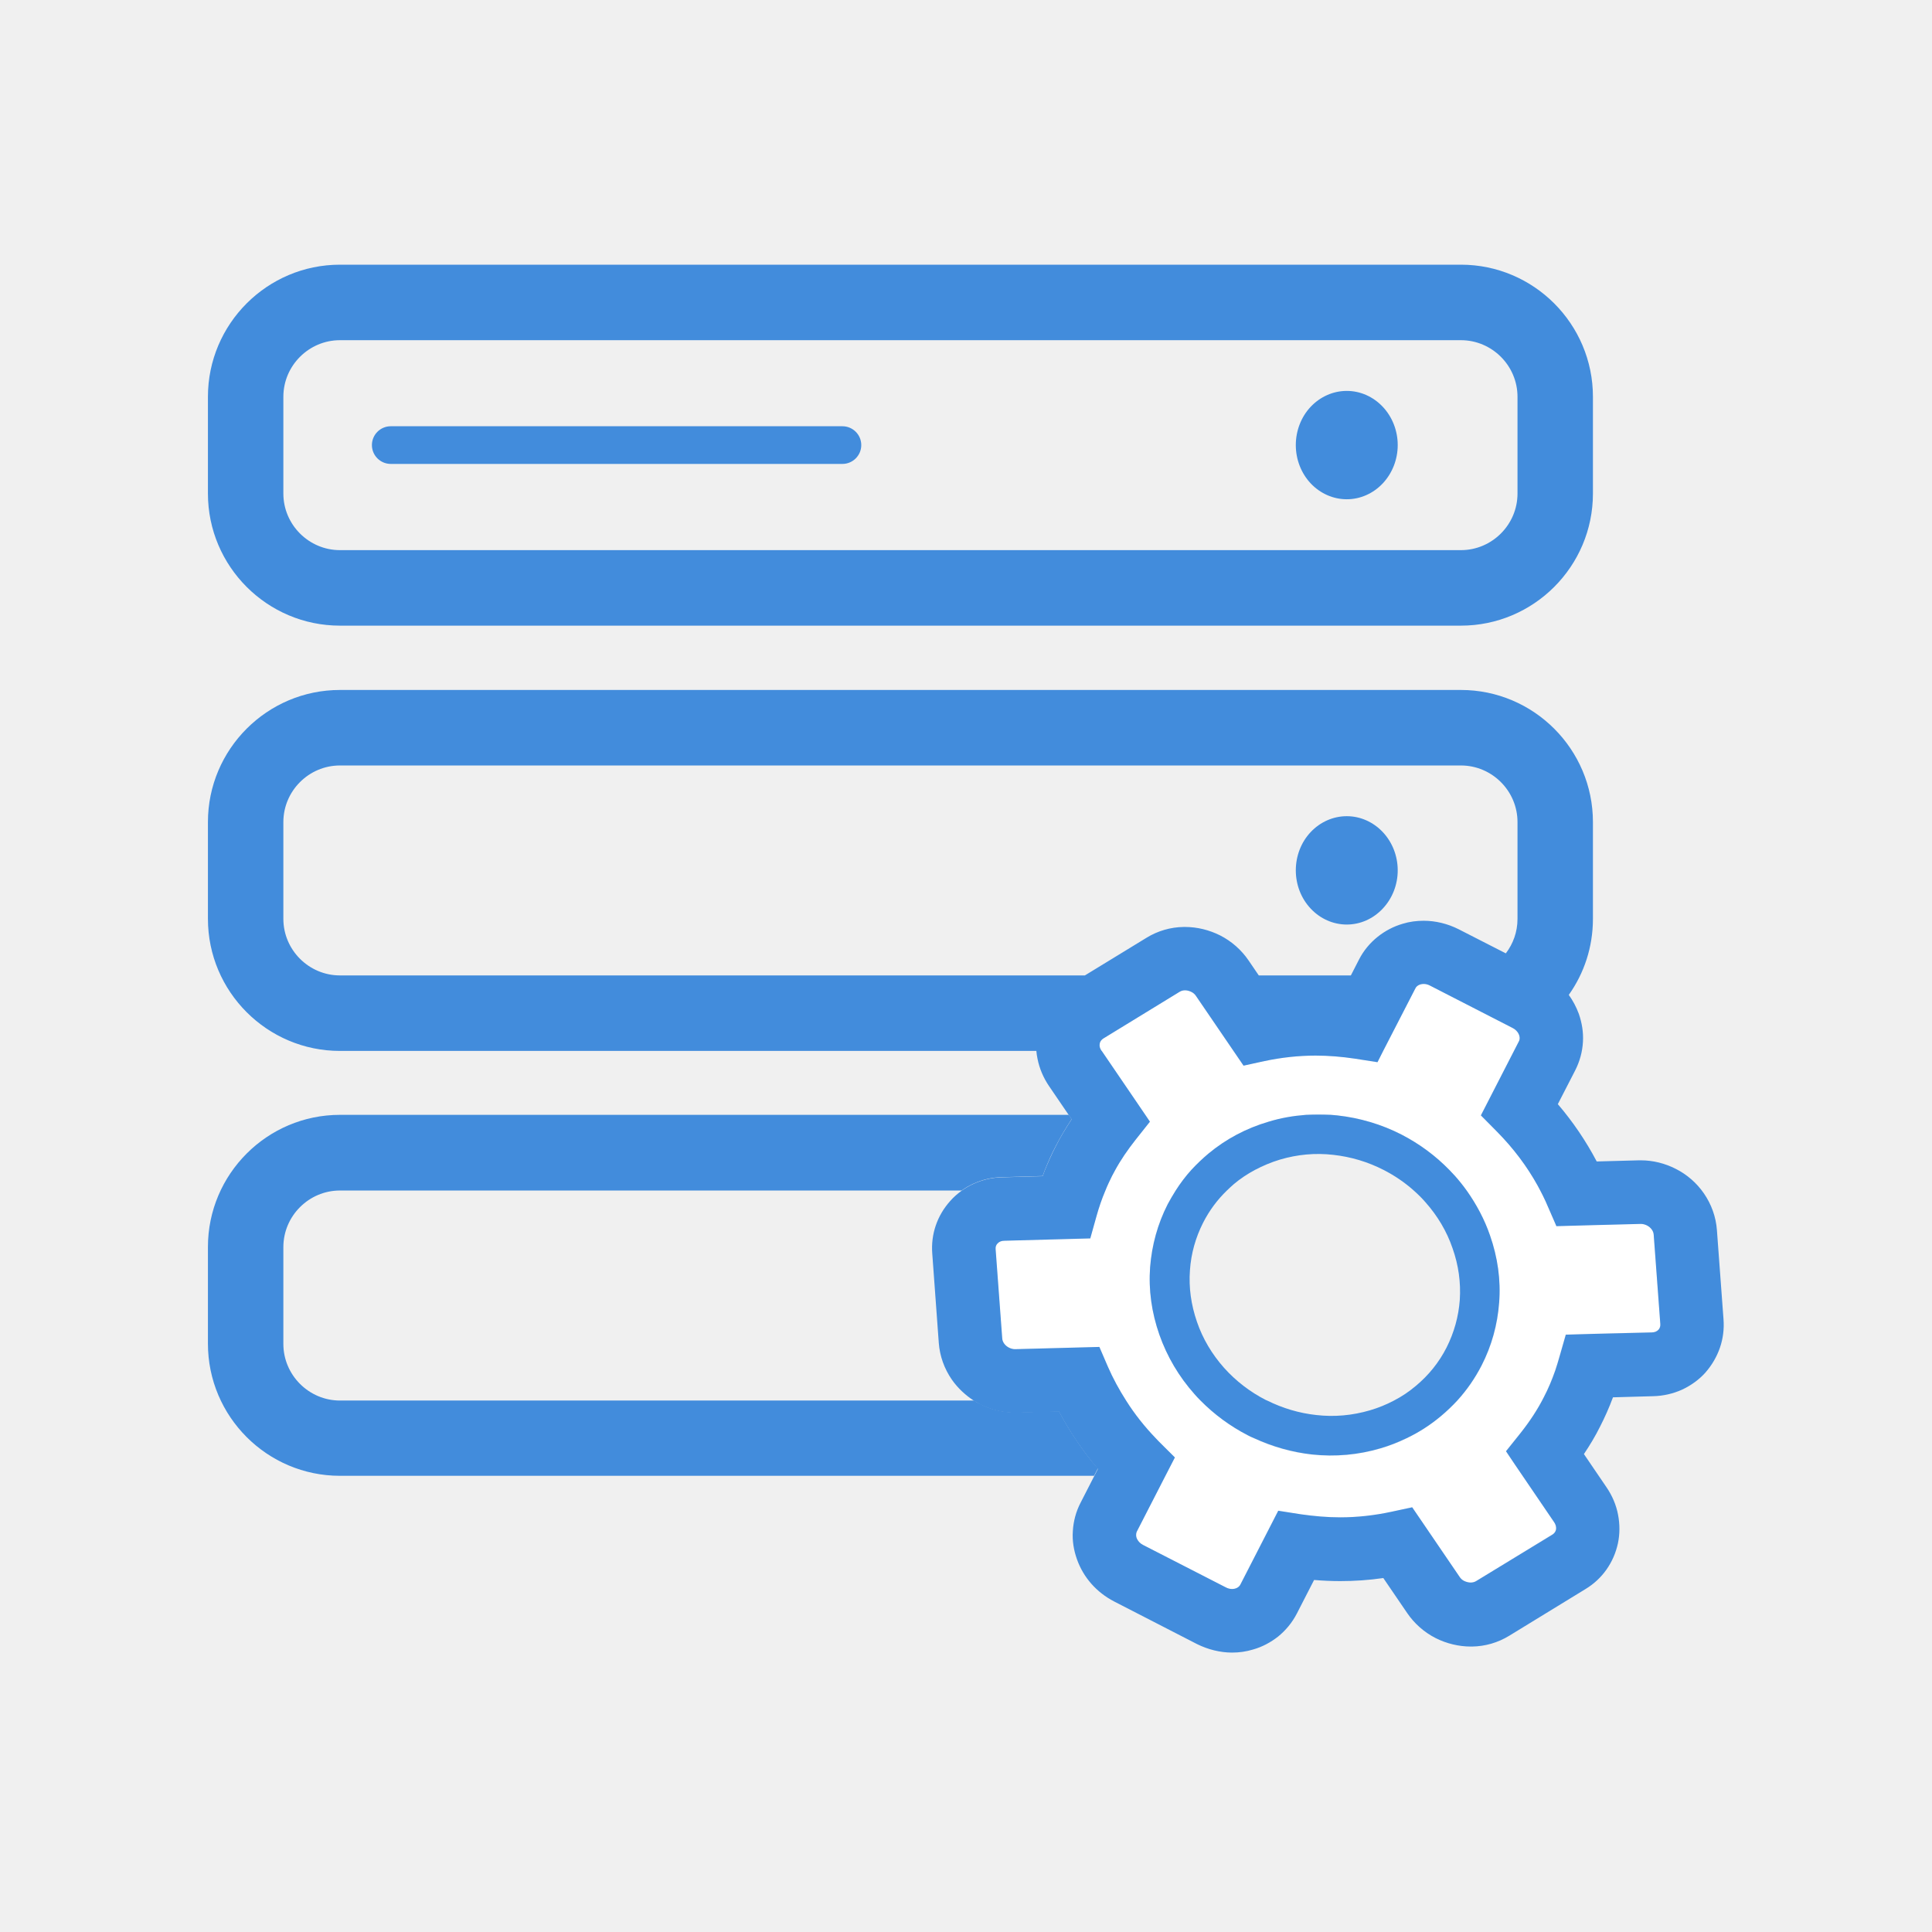
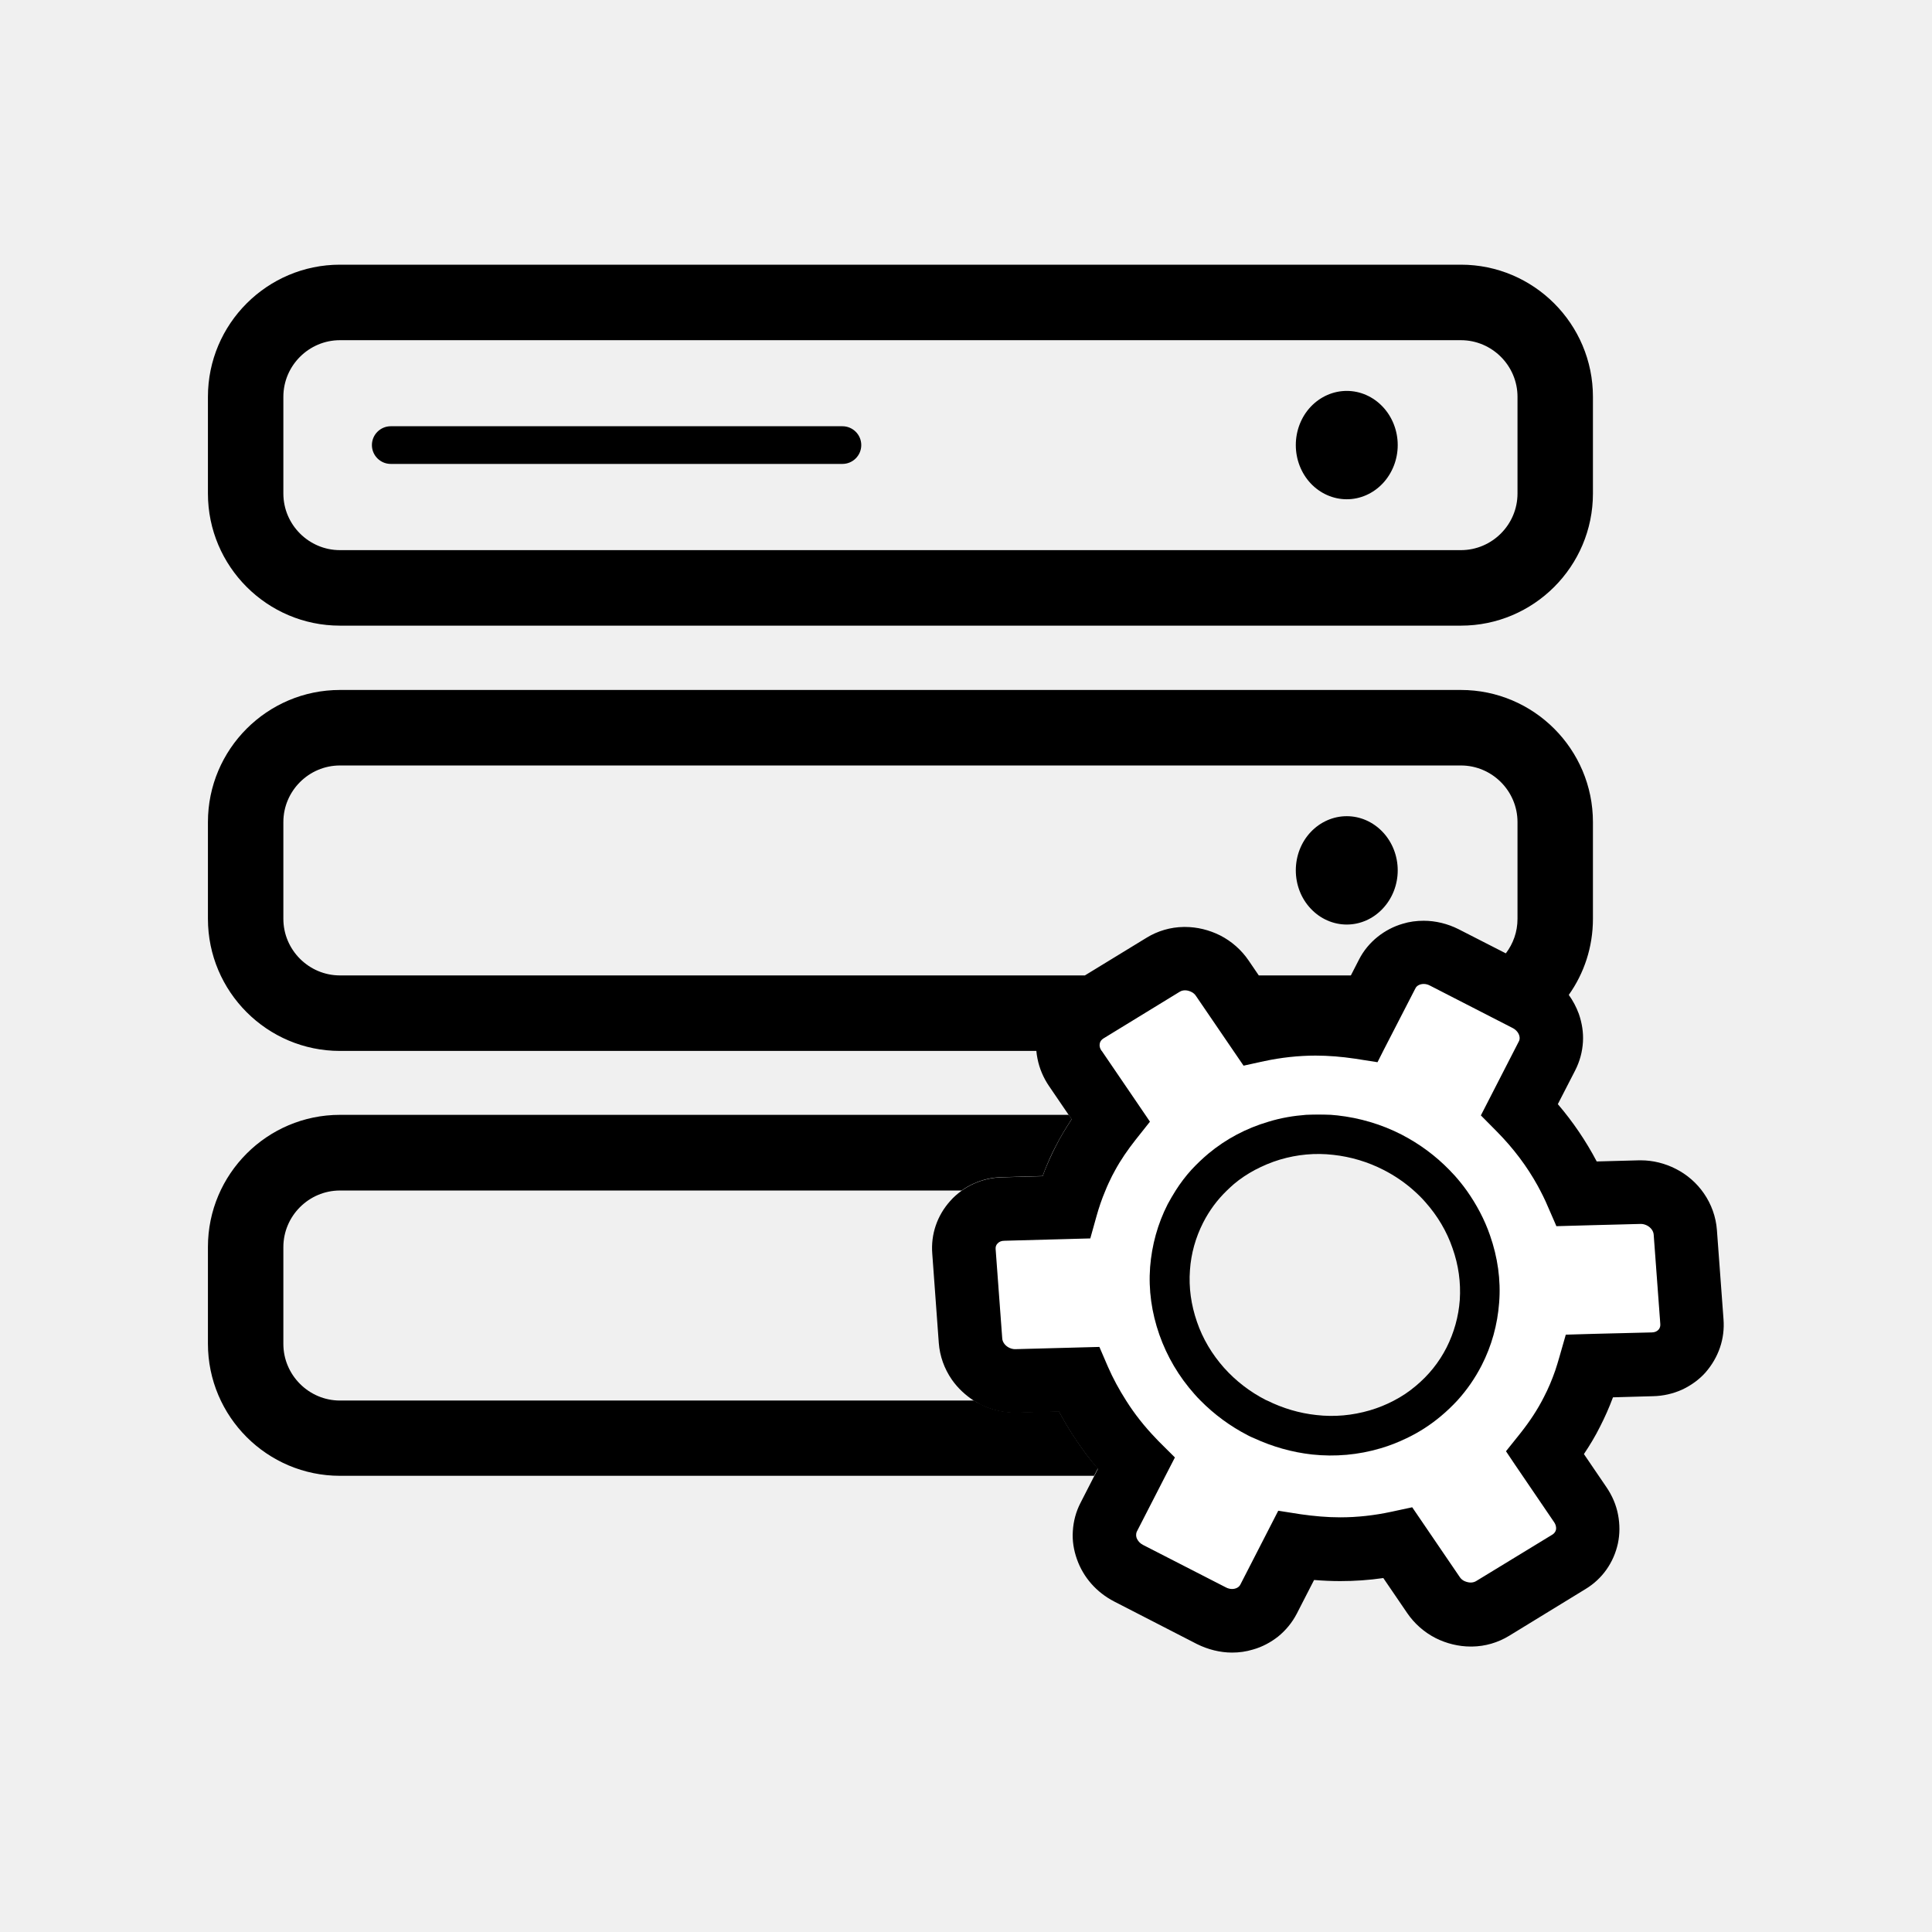
<svg xmlns="http://www.w3.org/2000/svg" width="24" height="24" viewBox="0 0 24 24" fill="none">
-   <path d="M16.097 5.529C16.097 5.707 16.163 5.878 16.282 6.005C16.401 6.131 16.562 6.202 16.73 6.202C16.898 6.202 17.058 6.131 17.177 6.005C17.296 5.878 17.363 5.707 17.363 5.529C17.363 5.351 17.296 5.179 17.177 5.053C17.058 4.927 16.898 4.856 16.73 4.856C16.562 4.856 16.401 4.927 16.282 5.053C16.163 5.179 16.097 5.351 16.097 5.529Z" fill="#428CDC" />
-   <path d="M16.097 10.812C16.097 10.99 16.163 11.161 16.282 11.287C16.401 11.414 16.562 11.485 16.73 11.485C16.898 11.485 17.058 11.414 17.177 11.287C17.296 11.161 17.363 10.99 17.363 10.812C17.363 10.633 17.296 10.462 17.177 10.336C17.058 10.21 16.898 10.139 16.73 10.139C16.562 10.139 16.401 10.21 16.282 10.336C16.163 10.462 16.097 10.633 16.097 10.812Z" fill="#428CDC" />
-   <path d="M18.148 3.288H4.223C3.319 3.288 2.583 4.024 2.583 4.929V6.131C2.583 7.036 3.319 7.772 4.223 7.772H18.148C19.052 7.772 19.788 7.036 19.788 6.131V4.929C19.788 4.024 19.052 3.288 18.148 3.288ZM18.851 6.131C18.851 6.518 18.534 6.834 18.148 6.834H4.223C3.837 6.834 3.52 6.518 3.52 6.131V4.929C3.52 4.542 3.837 4.226 4.223 4.226H18.148C18.534 4.226 18.851 4.542 18.851 4.929V6.131Z" fill="#428CDC" />
-   <path d="M10.465 5.295H4.854C4.725 5.295 4.62 5.4 4.62 5.529C4.62 5.658 4.725 5.763 4.854 5.763H10.465C10.594 5.763 10.699 5.658 10.699 5.529C10.699 5.4 10.594 5.295 10.465 5.295Z" fill="#428CDC" />
-   <path d="M13.355 17.866C13.282 17.759 13.216 17.646 13.155 17.531L12.63 17.545H12.607C12.457 17.545 12.307 17.51 12.174 17.44C12.148 17.428 12.124 17.414 12.101 17.398H4.223C3.837 17.398 3.52 17.081 3.52 16.695V15.492C3.52 15.105 3.837 14.789 4.223 14.789H11.946C11.991 14.756 12.04 14.728 12.091 14.705C12.204 14.653 12.326 14.625 12.452 14.623L12.952 14.609C12.961 14.583 12.97 14.559 12.98 14.534C13.02 14.435 13.062 14.337 13.111 14.245C13.169 14.13 13.238 14.016 13.312 13.903L13.277 13.849H4.223C3.319 13.849 2.583 14.585 2.583 15.49V16.692C2.583 17.597 3.319 18.333 4.223 18.333H13.591L13.638 18.241C13.535 18.124 13.441 17.998 13.355 17.866Z" fill="#428CDC" />
+   <path d="M16.097 5.529C16.097 5.707 16.163 5.878 16.282 6.005C16.401 6.131 16.562 6.202 16.73 6.202C16.898 6.202 17.058 6.131 17.177 6.005C17.296 5.878 17.363 5.707 17.363 5.529C17.363 5.351 17.296 5.179 17.177 5.053C17.058 4.927 16.898 4.856 16.73 4.856C16.562 4.856 16.401 4.927 16.282 5.053C16.163 5.179 16.097 5.351 16.097 5.529Z" fill="currentColor" />
+   <path d="M16.097 10.812C16.097 10.99 16.163 11.161 16.282 11.287C16.401 11.414 16.562 11.485 16.73 11.485C16.898 11.485 17.058 11.414 17.177 11.287C17.296 11.161 17.363 10.99 17.363 10.812C17.363 10.633 17.296 10.462 17.177 10.336C17.058 10.21 16.898 10.139 16.73 10.139C16.562 10.139 16.401 10.21 16.282 10.336C16.163 10.462 16.097 10.633 16.097 10.812Z" fill="currentColor" />
+   <path d="M18.148 3.288H4.223C3.319 3.288 2.583 4.024 2.583 4.929V6.131C2.583 7.036 3.319 7.772 4.223 7.772H18.148C19.052 7.772 19.788 7.036 19.788 6.131V4.929C19.788 4.024 19.052 3.288 18.148 3.288ZM18.851 6.131C18.851 6.518 18.534 6.834 18.148 6.834H4.223C3.837 6.834 3.52 6.518 3.52 6.131V4.929C3.52 4.542 3.837 4.226 4.223 4.226H18.148C18.534 4.226 18.851 4.542 18.851 4.929V6.131Z" fill="currentColor" />
+   <path d="M10.465 5.295H4.854C4.725 5.295 4.62 5.4 4.62 5.529C4.62 5.658 4.725 5.763 4.854 5.763H10.465C10.594 5.763 10.699 5.658 10.699 5.529C10.699 5.4 10.594 5.295 10.465 5.295Z" fill="currentColor" />
+   <path d="M13.355 17.866C13.282 17.759 13.216 17.646 13.155 17.531L12.63 17.545H12.607C12.457 17.545 12.307 17.51 12.174 17.44C12.148 17.428 12.124 17.414 12.101 17.398H4.223C3.837 17.398 3.52 17.081 3.52 16.695V15.492C3.52 15.105 3.837 14.789 4.223 14.789H11.946C11.991 14.756 12.04 14.728 12.091 14.705C12.204 14.653 12.326 14.625 12.452 14.623L12.952 14.609C12.961 14.583 12.97 14.559 12.98 14.534C13.02 14.435 13.062 14.337 13.111 14.245C13.169 14.13 13.238 14.016 13.312 13.903L13.277 13.849H4.223C3.319 13.849 2.583 14.585 2.583 15.49V16.692C2.583 17.597 3.319 18.333 4.223 18.333H13.591L13.638 18.241C13.535 18.124 13.441 17.998 13.355 17.866Z" fill="currentColor" />
  <path d="M20.543 15.338C20.541 15.291 20.506 15.246 20.459 15.22C20.435 15.209 20.409 15.202 20.384 15.202L19.765 15.218L19.334 15.23L19.317 15.19L19.228 14.986C19.191 14.897 19.148 14.812 19.102 14.728C18.966 14.484 18.797 14.259 18.598 14.058L18.415 13.873L18.396 13.854L18.867 12.938C18.877 12.921 18.879 12.902 18.877 12.884C18.872 12.841 18.839 12.797 18.792 12.771L17.761 12.241C17.738 12.23 17.712 12.223 17.686 12.223C17.639 12.223 17.599 12.244 17.583 12.277L17.184 13.052L17.109 13.195L16.828 13.151C16.666 13.125 16.502 13.113 16.341 13.113C16.127 13.113 15.912 13.137 15.706 13.181L15.445 13.238L15.321 13.055L14.857 12.375C14.841 12.352 14.82 12.333 14.796 12.321C14.773 12.309 14.745 12.302 14.719 12.302C14.693 12.302 14.67 12.309 14.651 12.321L13.702 12.902C13.678 12.916 13.664 12.935 13.659 12.961C13.652 12.991 13.659 13.022 13.681 13.052L13.685 13.057L14.229 13.854L14.283 13.934L14.102 14.161C14.006 14.283 13.922 14.409 13.849 14.538C13.835 14.562 13.823 14.585 13.812 14.609C13.781 14.667 13.753 14.73 13.727 14.794C13.685 14.895 13.65 14.998 13.62 15.105L13.542 15.384L12.476 15.412C12.441 15.412 12.41 15.427 12.389 15.448C12.373 15.466 12.366 15.49 12.366 15.516L12.448 16.624C12.45 16.671 12.485 16.716 12.532 16.741C12.556 16.753 12.581 16.76 12.607 16.76L13.655 16.732L13.76 16.976C13.823 17.123 13.901 17.264 13.988 17.4C14.095 17.566 14.22 17.723 14.358 17.869C14.37 17.881 14.381 17.892 14.391 17.904L14.592 18.105L14.473 18.337L14.121 19.024C14.105 19.057 14.112 19.09 14.119 19.109C14.133 19.144 14.159 19.172 14.196 19.191L15.227 19.72C15.251 19.732 15.277 19.739 15.302 19.739C15.349 19.739 15.389 19.718 15.405 19.685L15.877 18.766L16.158 18.811C16.32 18.837 16.484 18.848 16.645 18.848C16.859 18.848 17.074 18.825 17.28 18.78L17.541 18.724L18.129 19.587C18.145 19.61 18.166 19.629 18.19 19.641C18.213 19.652 18.241 19.659 18.267 19.659C18.293 19.659 18.316 19.652 18.335 19.641L19.284 19.059C19.308 19.045 19.322 19.027 19.327 19.001C19.334 18.963 19.32 18.93 19.305 18.909L18.816 18.19L18.706 18.026L18.874 17.815L18.886 17.801C19.001 17.658 19.097 17.508 19.177 17.353C19.23 17.25 19.277 17.137 19.317 17.023C19.336 16.969 19.355 16.913 19.369 16.856L19.448 16.577L19.786 16.568L20.515 16.549C20.55 16.549 20.581 16.535 20.602 16.514C20.618 16.495 20.625 16.472 20.625 16.446L20.543 15.338ZM15.499 17.829C15.279 17.716 15.082 17.571 14.913 17.398C14.887 17.372 14.864 17.346 14.838 17.318C14.644 17.1 14.498 16.852 14.402 16.58C14.306 16.305 14.269 16.024 14.287 15.741C14.306 15.466 14.379 15.204 14.505 14.96C14.536 14.899 14.569 14.843 14.606 14.787C14.665 14.698 14.73 14.611 14.801 14.531C14.866 14.459 14.937 14.391 15.012 14.33C15.23 14.149 15.48 14.016 15.759 13.934C15.912 13.889 16.066 13.861 16.224 13.849C16.327 13.842 16.43 13.842 16.535 13.849L16.613 13.856C16.891 13.887 17.161 13.966 17.412 14.095C17.634 14.21 17.834 14.355 18.005 14.534C18.028 14.557 18.049 14.581 18.073 14.606C18.127 14.667 18.176 14.728 18.223 14.794C18.345 14.963 18.441 15.148 18.509 15.345C18.605 15.619 18.642 15.9 18.623 16.184C18.605 16.458 18.532 16.72 18.405 16.964C18.323 17.123 18.223 17.269 18.103 17.4C18.04 17.47 17.972 17.534 17.899 17.595C17.768 17.702 17.625 17.794 17.473 17.869C17.37 17.918 17.264 17.96 17.152 17.993C16.875 18.075 16.587 18.101 16.299 18.07C16.048 18.044 15.806 17.977 15.579 17.869C15.553 17.855 15.527 17.843 15.499 17.829Z" fill="white" />
-   <path d="M21.41 16.388L21.328 15.279C21.316 15.117 21.26 14.96 21.166 14.824C21.077 14.695 20.956 14.59 20.817 14.52C20.684 14.452 20.534 14.414 20.384 14.414H20.36L19.835 14.428C19.702 14.175 19.54 13.936 19.352 13.716L19.568 13.296C19.624 13.186 19.657 13.066 19.664 12.942C19.671 12.825 19.652 12.708 19.613 12.595C19.582 12.511 19.54 12.431 19.488 12.359C19.678 12.091 19.788 11.766 19.788 11.414V10.212C19.788 9.307 19.052 8.571 18.148 8.571H4.223C3.319 8.571 2.583 9.307 2.583 10.212V11.414C2.583 12.319 3.319 13.055 4.223 13.055H12.874C12.877 13.088 12.881 13.118 12.888 13.151C12.912 13.273 12.961 13.388 13.031 13.491L13.277 13.852L13.312 13.905C13.238 14.018 13.169 14.13 13.111 14.248C13.064 14.339 13.02 14.438 12.98 14.536C12.97 14.562 12.961 14.585 12.952 14.611L12.452 14.625C12.326 14.627 12.204 14.655 12.091 14.707C12.04 14.73 11.991 14.759 11.946 14.791C11.895 14.829 11.845 14.871 11.803 14.92C11.641 15.101 11.562 15.333 11.581 15.574L11.662 16.683C11.674 16.845 11.73 17.002 11.824 17.138C11.897 17.243 11.993 17.332 12.101 17.402C12.124 17.416 12.148 17.43 12.173 17.445C12.307 17.513 12.457 17.55 12.607 17.55H12.63L13.155 17.536C13.216 17.651 13.282 17.763 13.355 17.871C13.441 18.002 13.535 18.127 13.638 18.248L13.591 18.34L13.423 18.668C13.366 18.778 13.334 18.898 13.327 19.022C13.319 19.139 13.338 19.256 13.378 19.369C13.458 19.596 13.622 19.781 13.84 19.894L14.871 20.424C15.007 20.491 15.157 20.529 15.305 20.529C15.394 20.529 15.48 20.517 15.565 20.491C15.68 20.459 15.785 20.402 15.877 20.33C15.973 20.252 16.052 20.156 16.109 20.046L16.324 19.627C16.432 19.636 16.54 19.641 16.648 19.641C16.828 19.641 17.006 19.629 17.184 19.603L17.48 20.037C17.569 20.168 17.691 20.276 17.834 20.349C17.967 20.416 18.119 20.454 18.27 20.454H18.286C18.45 20.452 18.609 20.405 18.748 20.32L19.697 19.739C19.905 19.613 20.046 19.411 20.098 19.174C20.123 19.057 20.123 18.935 20.1 18.816C20.077 18.694 20.027 18.579 19.957 18.476L19.676 18.063C19.751 17.951 19.819 17.838 19.877 17.721C19.936 17.606 19.99 17.484 20.037 17.358L20.536 17.344C20.663 17.341 20.784 17.313 20.897 17.262C21.007 17.21 21.105 17.14 21.185 17.051C21.349 16.863 21.429 16.631 21.41 16.388ZM3.52 11.414V10.212C3.52 9.825 3.837 9.509 4.223 9.509H18.148C18.534 9.509 18.851 9.825 18.851 10.212V11.414C18.851 11.576 18.797 11.723 18.706 11.843L18.119 11.543C17.984 11.475 17.834 11.438 17.686 11.438C17.597 11.438 17.51 11.449 17.426 11.475C17.311 11.508 17.206 11.564 17.114 11.637C17.018 11.714 16.938 11.81 16.882 11.92L16.781 12.117H15.637L15.511 11.932C15.422 11.801 15.3 11.693 15.157 11.62C15.021 11.552 14.871 11.515 14.721 11.515H14.705C14.541 11.517 14.381 11.564 14.243 11.649L13.477 12.117H4.223C3.837 12.117 3.52 11.801 3.52 11.414ZM20.604 16.517C20.583 16.54 20.555 16.552 20.517 16.552L19.788 16.57L19.451 16.58L19.371 16.859C19.355 16.915 19.338 16.971 19.32 17.025C19.28 17.14 19.233 17.252 19.179 17.355C19.102 17.508 19.003 17.658 18.888 17.803L18.877 17.817L18.708 18.028L18.818 18.192L19.308 18.912C19.322 18.933 19.336 18.966 19.329 19.003C19.324 19.027 19.308 19.048 19.287 19.062L18.337 19.641C18.319 19.652 18.295 19.659 18.27 19.659C18.244 19.659 18.218 19.652 18.192 19.641C18.166 19.629 18.145 19.61 18.131 19.587L17.543 18.724L17.283 18.78C17.074 18.825 16.861 18.849 16.648 18.849C16.486 18.849 16.322 18.834 16.16 18.811L15.879 18.767L15.408 19.685C15.391 19.718 15.352 19.739 15.305 19.739C15.279 19.739 15.253 19.732 15.23 19.72L14.198 19.191C14.161 19.172 14.135 19.142 14.121 19.109C14.114 19.092 14.107 19.057 14.123 19.024L14.475 18.338L14.595 18.105L14.393 17.904C14.381 17.892 14.37 17.881 14.36 17.869C14.22 17.724 14.095 17.567 13.99 17.4C13.903 17.264 13.826 17.123 13.762 16.976L13.657 16.732L12.609 16.76C12.584 16.76 12.558 16.753 12.534 16.741C12.485 16.716 12.452 16.671 12.45 16.624L12.368 15.516C12.366 15.49 12.373 15.466 12.391 15.448C12.412 15.424 12.441 15.413 12.478 15.413L13.544 15.384L13.622 15.105C13.652 14.998 13.688 14.892 13.73 14.794C13.755 14.73 13.784 14.67 13.814 14.609C13.826 14.585 13.84 14.562 13.852 14.538C13.922 14.409 14.009 14.283 14.105 14.161L14.285 13.934L14.231 13.854L13.688 13.057L13.683 13.052C13.662 13.022 13.655 12.992 13.662 12.961C13.666 12.938 13.683 12.916 13.704 12.902L14.653 12.321C14.672 12.309 14.695 12.302 14.721 12.302C14.747 12.302 14.773 12.309 14.798 12.321C14.824 12.333 14.845 12.352 14.859 12.375L15.323 13.055L15.448 13.238L15.708 13.181C15.916 13.137 16.13 13.113 16.343 13.113C16.505 13.113 16.669 13.127 16.831 13.151L17.112 13.195L17.184 13.052L17.583 12.277C17.599 12.244 17.639 12.223 17.686 12.223C17.712 12.223 17.738 12.23 17.761 12.242L18.792 12.771C18.839 12.795 18.872 12.839 18.877 12.884C18.879 12.902 18.877 12.921 18.867 12.938L18.396 13.856L18.415 13.875L18.598 14.06C18.799 14.264 18.968 14.487 19.102 14.73C19.148 14.815 19.191 14.899 19.228 14.988L19.317 15.192L19.334 15.232L19.765 15.22L20.384 15.204C20.409 15.204 20.435 15.211 20.459 15.223C20.508 15.248 20.541 15.293 20.543 15.34L20.625 16.448C20.627 16.474 20.62 16.498 20.604 16.517Z" fill="#428CDC" />
-   <path d="M16.223 13.852H16.535C16.43 13.845 16.327 13.845 16.223 13.852Z" fill="#428CDC" />
-   <path d="M18.509 15.345C18.441 15.148 18.342 14.963 18.223 14.794C18.176 14.728 18.127 14.667 18.073 14.606C18.052 14.583 18.028 14.557 18.005 14.534C17.834 14.358 17.634 14.21 17.412 14.095C17.161 13.966 16.891 13.887 16.613 13.856L16.535 13.849H16.223C16.066 13.861 15.912 13.887 15.759 13.934C15.48 14.016 15.23 14.149 15.012 14.33C14.937 14.393 14.866 14.461 14.801 14.531C14.728 14.611 14.665 14.695 14.606 14.787C14.571 14.843 14.536 14.902 14.505 14.96C14.381 15.204 14.309 15.466 14.287 15.741C14.266 16.024 14.306 16.305 14.402 16.58C14.498 16.852 14.644 17.1 14.838 17.318C14.862 17.346 14.887 17.372 14.913 17.398C15.084 17.571 15.281 17.716 15.499 17.829C15.525 17.843 15.551 17.855 15.579 17.866C15.809 17.972 16.05 18.04 16.298 18.068C16.587 18.099 16.875 18.073 17.151 17.991C17.264 17.958 17.369 17.916 17.473 17.866C17.625 17.794 17.768 17.702 17.899 17.592C17.972 17.531 18.04 17.466 18.103 17.398C18.223 17.266 18.323 17.121 18.405 16.962C18.53 16.718 18.602 16.456 18.623 16.181C18.645 15.9 18.605 15.619 18.509 15.345ZM18.134 16.148C18.119 16.355 18.063 16.554 17.97 16.739C17.876 16.924 17.747 17.084 17.587 17.217C17.503 17.288 17.412 17.349 17.313 17.4C17.22 17.449 17.121 17.489 17.016 17.52C16.8 17.583 16.577 17.604 16.352 17.578C16.139 17.555 15.935 17.494 15.741 17.398C15.736 17.395 15.731 17.393 15.724 17.391C15.527 17.29 15.351 17.154 15.206 16.992C15.056 16.823 14.941 16.631 14.869 16.42C14.796 16.209 14.766 15.994 14.782 15.778C14.796 15.572 14.852 15.373 14.946 15.188C15.023 15.037 15.122 14.904 15.241 14.789C15.27 14.761 15.298 14.735 15.328 14.709C15.408 14.641 15.497 14.583 15.588 14.534C15.687 14.482 15.79 14.438 15.9 14.405C16.116 14.341 16.338 14.32 16.563 14.346C16.781 14.37 16.992 14.433 17.189 14.534C17.325 14.604 17.449 14.688 17.562 14.789C17.613 14.834 17.663 14.883 17.707 14.934C17.857 15.103 17.972 15.295 18.044 15.506C18.119 15.717 18.148 15.933 18.134 16.148Z" fill="#428CDC" />
+   <path d="M21.41 16.388L21.328 15.279C21.316 15.117 21.26 14.96 21.166 14.824C21.077 14.695 20.956 14.59 20.817 14.52C20.684 14.452 20.534 14.414 20.384 14.414H20.36L19.835 14.428C19.702 14.175 19.54 13.936 19.352 13.716L19.568 13.296C19.624 13.186 19.657 13.066 19.664 12.942C19.671 12.825 19.652 12.708 19.613 12.595C19.582 12.511 19.54 12.431 19.488 12.359C19.678 12.091 19.788 11.766 19.788 11.414V10.212C19.788 9.307 19.052 8.571 18.148 8.571H4.223C3.319 8.571 2.583 9.307 2.583 10.212V11.414C2.583 12.319 3.319 13.055 4.223 13.055H12.874C12.877 13.088 12.881 13.118 12.888 13.151C12.912 13.273 12.961 13.388 13.031 13.491L13.277 13.852L13.312 13.905C13.238 14.018 13.169 14.13 13.111 14.248C13.064 14.339 13.02 14.438 12.98 14.536C12.97 14.562 12.961 14.585 12.952 14.611L12.452 14.625C12.326 14.627 12.204 14.655 12.091 14.707C12.04 14.73 11.991 14.759 11.946 14.791C11.895 14.829 11.845 14.871 11.803 14.92C11.641 15.101 11.562 15.333 11.581 15.574L11.662 16.683C11.674 16.845 11.73 17.002 11.824 17.138C11.897 17.243 11.993 17.332 12.101 17.402C12.124 17.416 12.148 17.43 12.173 17.445C12.307 17.513 12.457 17.55 12.607 17.55H12.63L13.155 17.536C13.216 17.651 13.282 17.763 13.355 17.871C13.441 18.002 13.535 18.127 13.638 18.248L13.591 18.34L13.423 18.668C13.366 18.778 13.334 18.898 13.327 19.022C13.319 19.139 13.338 19.256 13.378 19.369C13.458 19.596 13.622 19.781 13.84 19.894L14.871 20.424C15.007 20.491 15.157 20.529 15.305 20.529C15.394 20.529 15.48 20.517 15.565 20.491C15.68 20.459 15.785 20.402 15.877 20.33C15.973 20.252 16.052 20.156 16.109 20.046L16.324 19.627C16.432 19.636 16.54 19.641 16.648 19.641C16.828 19.641 17.006 19.629 17.184 19.603L17.48 20.037C17.569 20.168 17.691 20.276 17.834 20.349C17.967 20.416 18.119 20.454 18.27 20.454H18.286C18.45 20.452 18.609 20.405 18.748 20.32L19.697 19.739C19.905 19.613 20.046 19.411 20.098 19.174C20.123 19.057 20.123 18.935 20.1 18.816C20.077 18.694 20.027 18.579 19.957 18.476L19.676 18.063C19.751 17.951 19.819 17.838 19.877 17.721C19.936 17.606 19.99 17.484 20.037 17.358L20.536 17.344C20.663 17.341 20.784 17.313 20.897 17.262C21.007 17.21 21.105 17.14 21.185 17.051C21.349 16.863 21.429 16.631 21.41 16.388ZM3.52 11.414V10.212C3.52 9.825 3.837 9.509 4.223 9.509H18.148C18.534 9.509 18.851 9.825 18.851 10.212V11.414C18.851 11.576 18.797 11.723 18.706 11.843L18.119 11.543C17.984 11.475 17.834 11.438 17.686 11.438C17.597 11.438 17.51 11.449 17.426 11.475C17.311 11.508 17.206 11.564 17.114 11.637C17.018 11.714 16.938 11.81 16.882 11.92L16.781 12.117H15.637L15.511 11.932C15.422 11.801 15.3 11.693 15.157 11.62C15.021 11.552 14.871 11.515 14.721 11.515H14.705C14.541 11.517 14.381 11.564 14.243 11.649L13.477 12.117H4.223C3.837 12.117 3.52 11.801 3.52 11.414ZM20.604 16.517C20.583 16.54 20.555 16.552 20.517 16.552L19.788 16.57L19.451 16.58L19.371 16.859C19.355 16.915 19.338 16.971 19.32 17.025C19.28 17.14 19.233 17.252 19.179 17.355C19.102 17.508 19.003 17.658 18.888 17.803L18.877 17.817L18.708 18.028L18.818 18.192L19.308 18.912C19.322 18.933 19.336 18.966 19.329 19.003C19.324 19.027 19.308 19.048 19.287 19.062L18.337 19.641C18.319 19.652 18.295 19.659 18.27 19.659C18.244 19.659 18.218 19.652 18.192 19.641C18.166 19.629 18.145 19.61 18.131 19.587L17.543 18.724L17.283 18.78C17.074 18.825 16.861 18.849 16.648 18.849C16.486 18.849 16.322 18.834 16.16 18.811L15.879 18.767L15.408 19.685C15.391 19.718 15.352 19.739 15.305 19.739C15.279 19.739 15.253 19.732 15.23 19.72L14.198 19.191C14.161 19.172 14.135 19.142 14.121 19.109C14.114 19.092 14.107 19.057 14.123 19.024L14.475 18.338L14.595 18.105L14.393 17.904C14.381 17.892 14.37 17.881 14.36 17.869C14.22 17.724 14.095 17.567 13.99 17.4C13.903 17.264 13.826 17.123 13.762 16.976L13.657 16.732L12.609 16.76C12.584 16.76 12.558 16.753 12.534 16.741C12.485 16.716 12.452 16.671 12.45 16.624L12.368 15.516C12.366 15.49 12.373 15.466 12.391 15.448C12.412 15.424 12.441 15.413 12.478 15.413L13.544 15.384L13.622 15.105C13.652 14.998 13.688 14.892 13.73 14.794C13.755 14.73 13.784 14.67 13.814 14.609C13.826 14.585 13.84 14.562 13.852 14.538C13.922 14.409 14.009 14.283 14.105 14.161L14.285 13.934L14.231 13.854L13.688 13.057L13.683 13.052C13.662 13.022 13.655 12.992 13.662 12.961C13.666 12.938 13.683 12.916 13.704 12.902L14.653 12.321C14.672 12.309 14.695 12.302 14.721 12.302C14.747 12.302 14.773 12.309 14.798 12.321C14.824 12.333 14.845 12.352 14.859 12.375L15.323 13.055L15.448 13.238L15.708 13.181C15.916 13.137 16.13 13.113 16.343 13.113C16.505 13.113 16.669 13.127 16.831 13.151L17.112 13.195L17.184 13.052L17.583 12.277C17.599 12.244 17.639 12.223 17.686 12.223C17.712 12.223 17.738 12.23 17.761 12.242L18.792 12.771C18.839 12.795 18.872 12.839 18.877 12.884C18.879 12.902 18.877 12.921 18.867 12.938L18.396 13.856L18.415 13.875L18.598 14.06C18.799 14.264 18.968 14.487 19.102 14.73C19.148 14.815 19.191 14.899 19.228 14.988L19.317 15.192L19.334 15.232L19.765 15.22L20.384 15.204C20.409 15.204 20.435 15.211 20.459 15.223C20.508 15.248 20.541 15.293 20.543 15.34L20.625 16.448C20.627 16.474 20.62 16.498 20.604 16.517Z" fill="currentColor" />
+   <path d="M16.223 13.852H16.535C16.43 13.845 16.327 13.845 16.223 13.852Z" fill="currentColor" />
+   <path d="M18.509 15.345C18.441 15.148 18.342 14.963 18.223 14.794C18.176 14.728 18.127 14.667 18.073 14.606C18.052 14.583 18.028 14.557 18.005 14.534C17.834 14.358 17.634 14.21 17.412 14.095C17.161 13.966 16.891 13.887 16.613 13.856L16.535 13.849H16.223C16.066 13.861 15.912 13.887 15.759 13.934C15.48 14.016 15.23 14.149 15.012 14.33C14.937 14.393 14.866 14.461 14.801 14.531C14.728 14.611 14.665 14.695 14.606 14.787C14.571 14.843 14.536 14.902 14.505 14.96C14.381 15.204 14.309 15.466 14.287 15.741C14.266 16.024 14.306 16.305 14.402 16.58C14.498 16.852 14.644 17.1 14.838 17.318C14.862 17.346 14.887 17.372 14.913 17.398C15.084 17.571 15.281 17.716 15.499 17.829C15.525 17.843 15.551 17.855 15.579 17.866C15.809 17.972 16.05 18.04 16.298 18.068C16.587 18.099 16.875 18.073 17.151 17.991C17.264 17.958 17.369 17.916 17.473 17.866C17.625 17.794 17.768 17.702 17.899 17.592C17.972 17.531 18.04 17.466 18.103 17.398C18.223 17.266 18.323 17.121 18.405 16.962C18.53 16.718 18.602 16.456 18.623 16.181C18.645 15.9 18.605 15.619 18.509 15.345ZM18.134 16.148C18.119 16.355 18.063 16.554 17.97 16.739C17.876 16.924 17.747 17.084 17.587 17.217C17.503 17.288 17.412 17.349 17.313 17.4C17.22 17.449 17.121 17.489 17.016 17.52C16.8 17.583 16.577 17.604 16.352 17.578C16.139 17.555 15.935 17.494 15.741 17.398C15.736 17.395 15.731 17.393 15.724 17.391C15.527 17.29 15.351 17.154 15.206 16.992C15.056 16.823 14.941 16.631 14.869 16.42C14.796 16.209 14.766 15.994 14.782 15.778C14.796 15.572 14.852 15.373 14.946 15.188C15.023 15.037 15.122 14.904 15.241 14.789C15.27 14.761 15.298 14.735 15.328 14.709C15.408 14.641 15.497 14.583 15.588 14.534C15.687 14.482 15.79 14.438 15.9 14.405C16.116 14.341 16.338 14.32 16.563 14.346C16.781 14.37 16.992 14.433 17.189 14.534C17.325 14.604 17.449 14.688 17.562 14.789C17.613 14.834 17.663 14.883 17.707 14.934C17.857 15.103 17.972 15.295 18.044 15.506C18.119 15.717 18.148 15.933 18.134 16.148Z" fill="currentColor" />
</svg>
